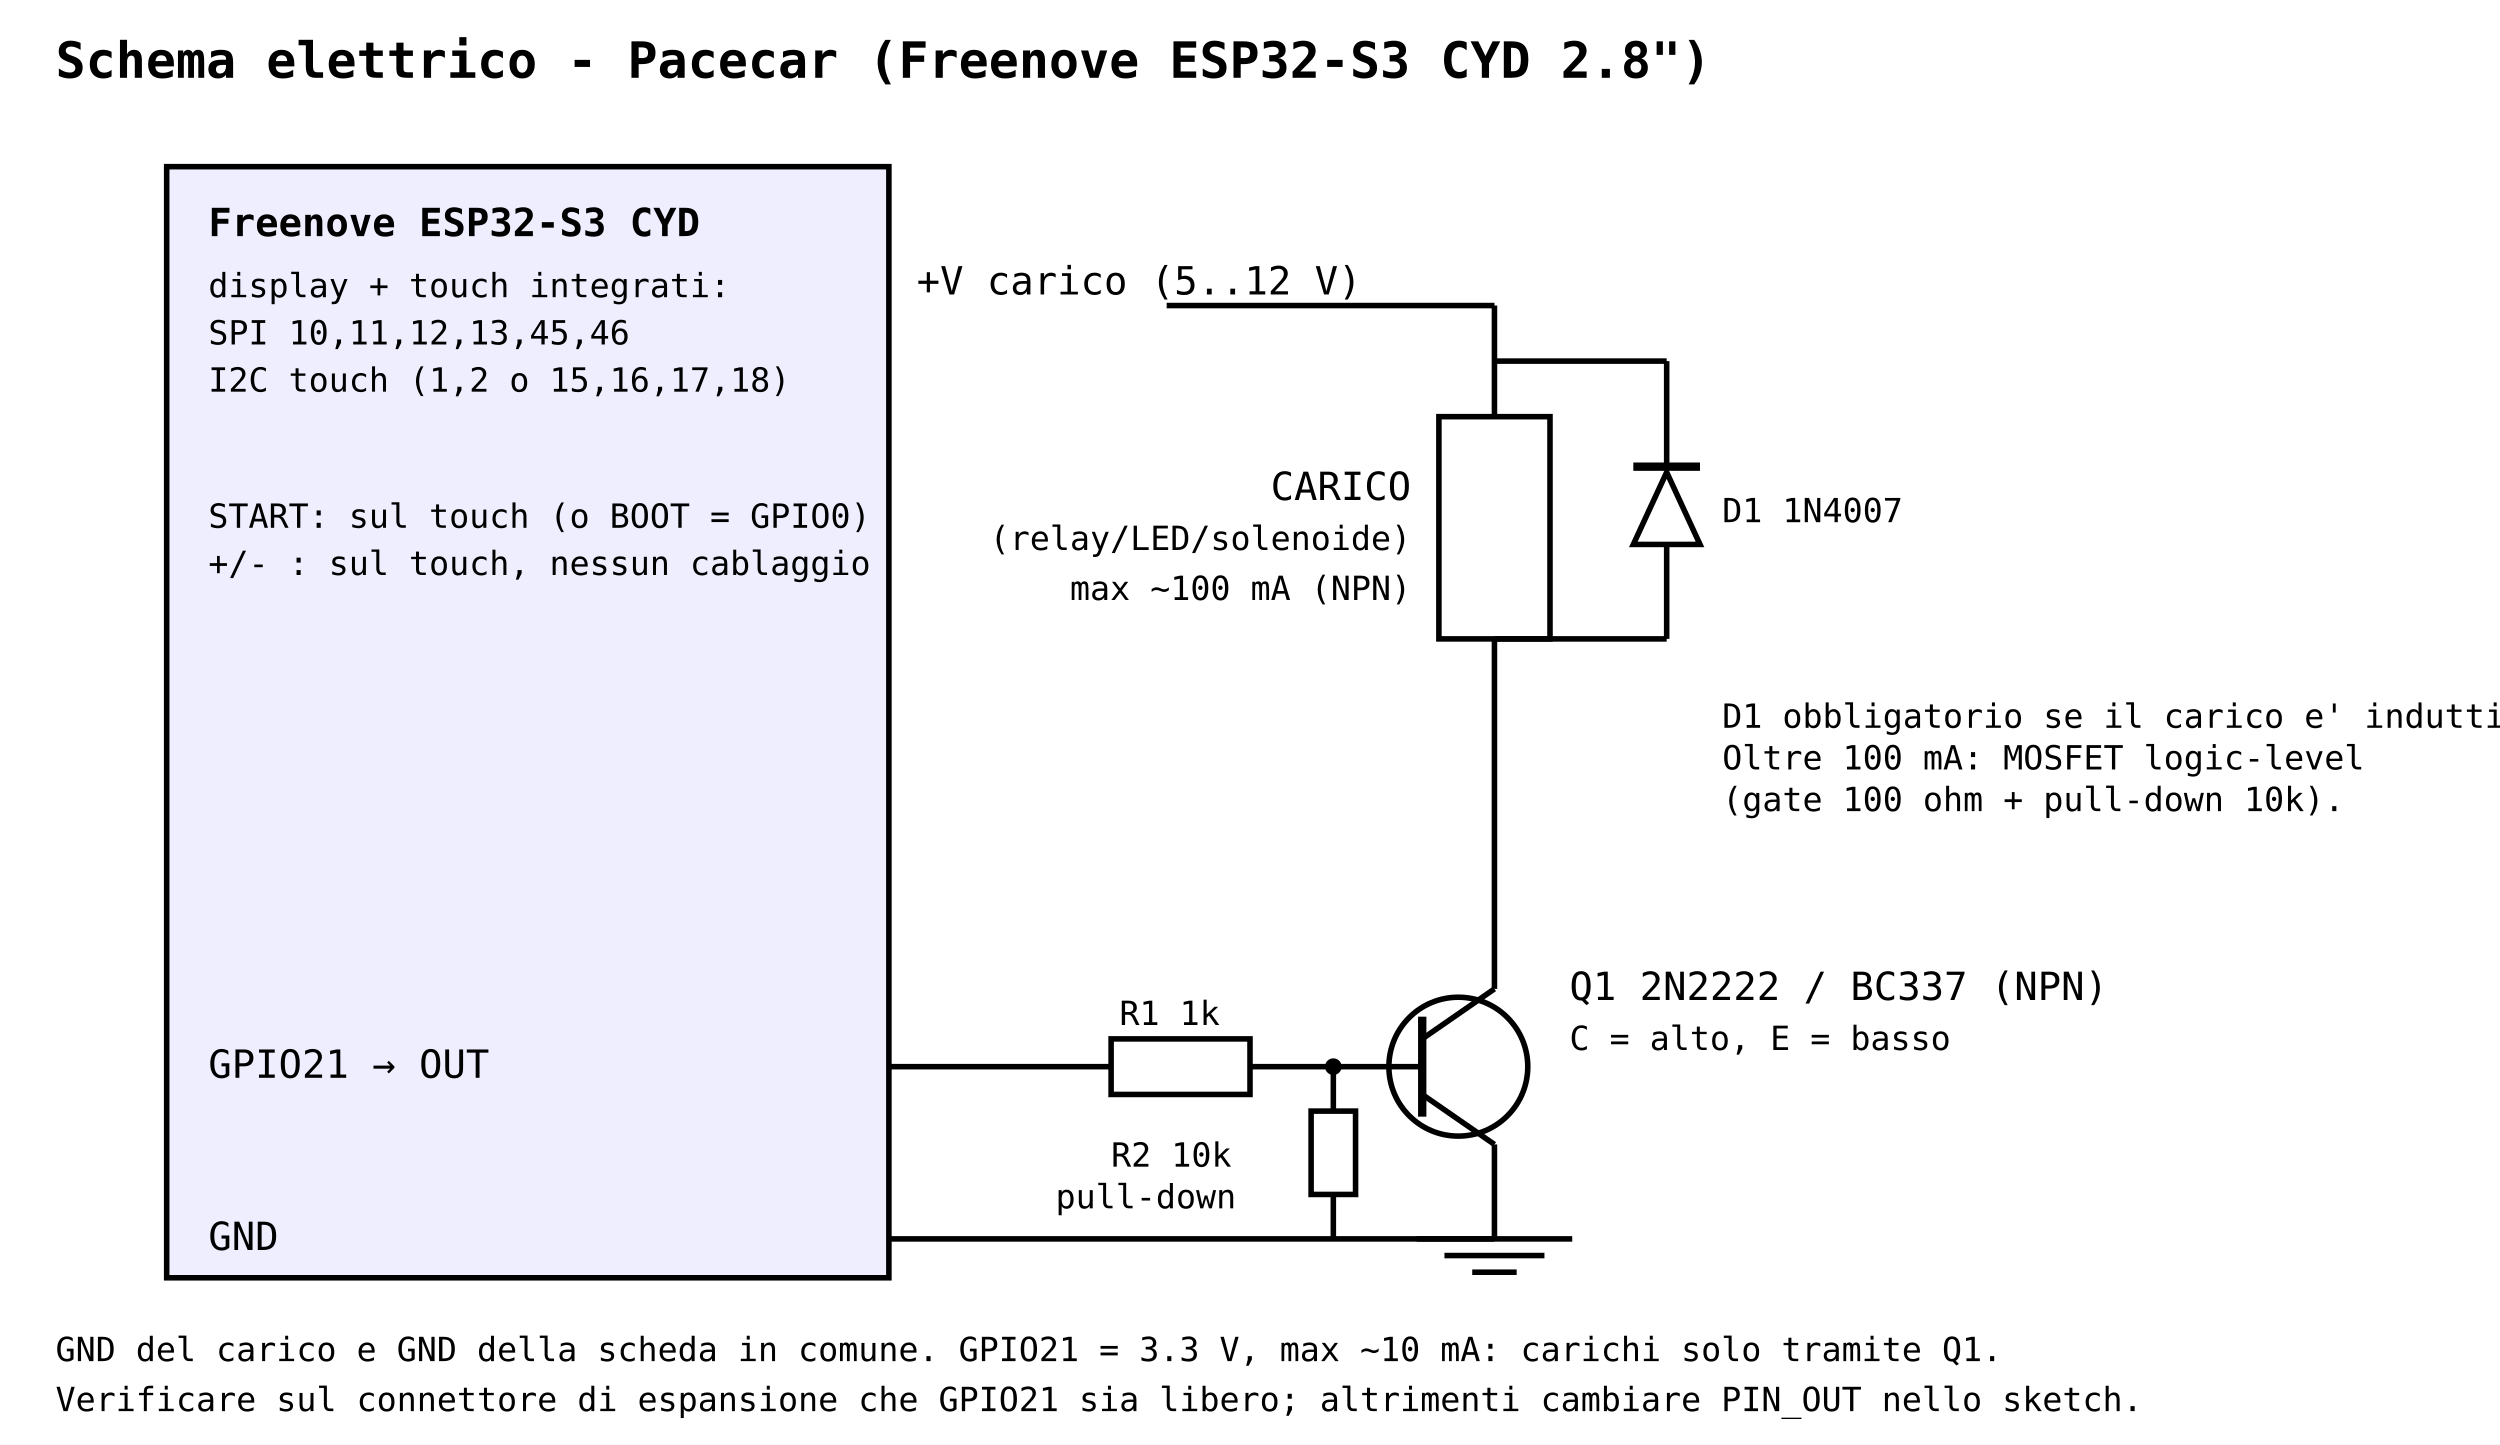
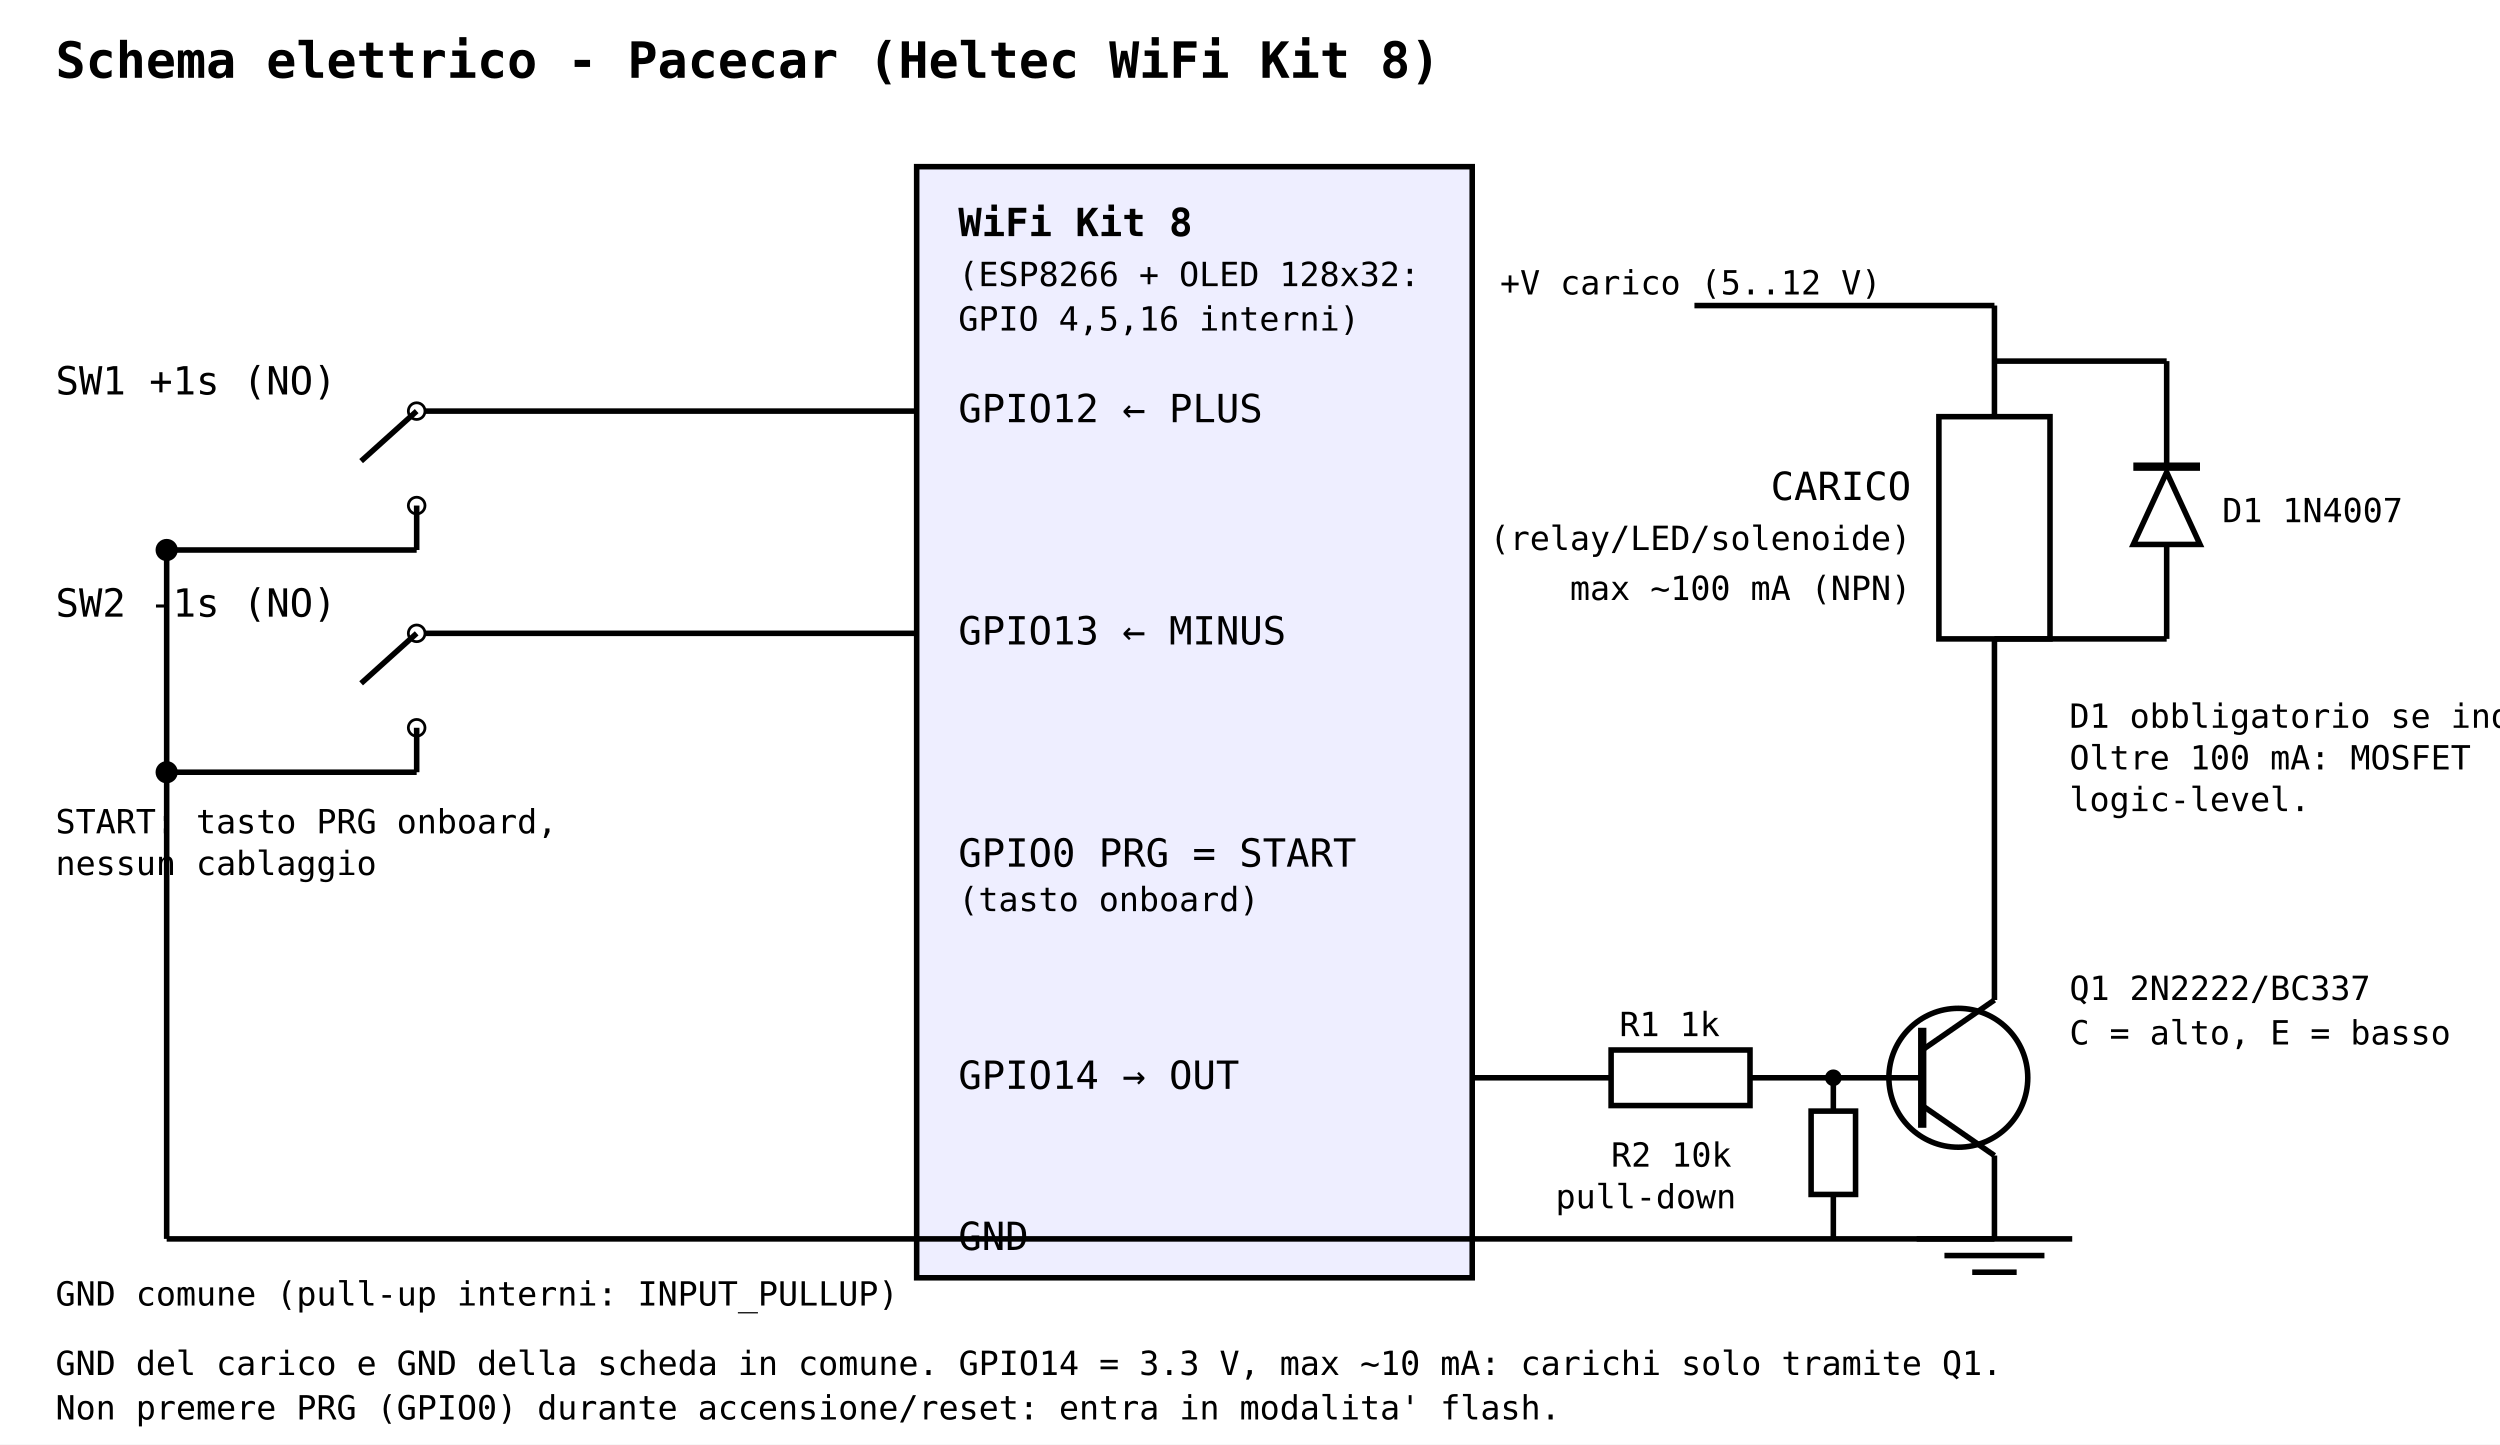
<svg xmlns="http://www.w3.org/2000/svg" viewBox="0 0 900 520" font-family="monospace" font-size="14">
  <rect width="900" height="520" fill="#fff" />
-   <text x="20" y="28" font-size="18" font-weight="bold">Schema elettrico - Pacecar (Freenove ESP32-S3 CYD 2.8")</text>
-   <rect x="60" y="60" width="260" height="400" fill="#eef" stroke="#000" stroke-width="2" />
-   <text x="75" y="85" font-weight="bold">Freenove ESP32-S3 CYD</text>
-   <text x="75" y="107" font-size="12">display + touch integrati:</text>
-   <text x="75" y="124" font-size="12">SPI 10,11,12,13,45,46</text>
-   <text x="75" y="141" font-size="12">I2C touch (1,2 o 15,16,17,18)</text>
-   <text x="75" y="190" font-size="12">START: sul touch (o BOOT = GPIO0)</text>
-   <text x="75" y="207" font-size="12">+/- : sul touch, nessun cablaggio</text>
-   <text x="75" y="388">GPIO21 → OUT</text>
-   <text x="75" y="450">GND</text>
-   <line x1="320" y1="384" x2="400" y2="384" stroke="#000" stroke-width="2" />
-   <rect x="400" y="374" width="50" height="20" fill="#fff" stroke="#000" stroke-width="2" />
-   <text x="403" y="369" font-size="12">R1 1k</text>
-   <line x1="450" y1="384" x2="500" y2="384" stroke="#000" stroke-width="2" />
-   <circle cx="525" cy="384" r="25" fill="#fff" stroke="#000" stroke-width="2" />
-   <line x1="512" y1="366" x2="512" y2="402" stroke="#000" stroke-width="3" />
-   <line x1="500" y1="384" x2="512" y2="384" stroke="#000" stroke-width="2" />
-   <line x1="512" y1="374" x2="538" y2="356" stroke="#000" stroke-width="2" />
-   <line x1="538" y1="356" x2="538" y2="230" stroke="#000" stroke-width="2" />
-   <line x1="512" y1="394" x2="538" y2="412" stroke="#000" stroke-width="2" />
-   <line x1="538" y1="412" x2="538" y2="446" stroke="#000" stroke-width="2" />
-   <line x1="320" y1="446" x2="538" y2="446" stroke="#000" stroke-width="2" />
-   <line x1="510" y1="446" x2="566" y2="446" stroke="#000" stroke-width="2" />
-   <line x1="520" y1="452" x2="556" y2="452" stroke="#000" stroke-width="2" />
-   <line x1="530" y1="458" x2="546" y2="458" stroke="#000" stroke-width="2" />
-   <text x="565" y="360">Q1 2N2222 / BC337 (NPN)</text>
-   <text x="565" y="378" font-size="12">C = alto, E = basso</text>
-   <line x1="480" y1="384" x2="480" y2="400" stroke="#000" stroke-width="2" />
-   <circle cx="480" cy="384" r="3" />
-   <rect x="472" y="400" width="16" height="30" fill="#fff" stroke="#000" stroke-width="2" />
-   <line x1="480" y1="430" x2="480" y2="446" stroke="#000" stroke-width="2" />
-   <text x="400" y="420" font-size="12">R2 10k</text>
-   <text x="380" y="435" font-size="12">pull-down</text>
-   <line x1="538" y1="110" x2="538" y2="150" stroke="#000" stroke-width="2" />
-   <rect x="518" y="150" width="40" height="80" fill="#fff" stroke="#000" stroke-width="2" />
-   <text x="508" y="180" text-anchor="end">CARICO</text>
-   <text x="508" y="198" font-size="12" text-anchor="end">(relay/LED/solenoide)</text>
-   <text x="508" y="216" font-size="12" text-anchor="end">max ~100 mA (NPN)</text>
-   <line x1="538" y1="110" x2="420" y2="110" stroke="#000" stroke-width="2" />
-   <text x="330" y="106">+V carico (5..12 V)</text>
-   <line x1="538" y1="130" x2="600" y2="130" stroke="#000" stroke-width="2" />
-   <line x1="600" y1="130" x2="600" y2="168" stroke="#000" stroke-width="2" />
-   <line x1="588" y1="168" x2="612" y2="168" stroke="#000" stroke-width="3" />
-   <polygon points="588,196 612,196 600,170" fill="#fff" stroke="#000" stroke-width="2" />
-   <line x1="600" y1="196" x2="600" y2="230" stroke="#000" stroke-width="2" />
-   <line x1="600" y1="230" x2="538" y2="230" stroke="#000" stroke-width="2" />
-   <text x="620" y="188" font-size="12">D1 1N4007</text>
-   <text x="620" y="262" font-size="12">D1 obbligatorio se il carico e' induttivo.</text>
-   <text x="620" y="277" font-size="12">Oltre 100 mA: MOSFET logic-level</text>
-   <text x="620" y="292" font-size="12">(gate 100 ohm + pull-down 10k).</text>
-   <text x="20" y="490" font-size="12">GND del carico e GND della scheda in comune. GPIO21 = 3.3 V, max ~10 mA: carichi solo tramite Q1.</text>
-   <text x="20" y="508" font-size="12">Verificare sul connettore di espansione che GPIO21 sia libero; altrimenti cambiare PIN_OUT nello sketch.</text>
+   <text x="20" y="28" font-size="18" font-weight="bold">Schema elettrico - Pacecar (Heltec WiFi Kit 8)</text>
+   <rect x="330" y="60" width="200" height="400" fill="#eef" stroke="#000" stroke-width="2" />
+   <text x="345" y="85" font-weight="bold">WiFi Kit 8</text>
+   <text x="345" y="103" font-size="12">(ESP8266 + OLED 128x32:</text>
+   <text x="345" y="119" font-size="12">GPIO 4,5,16 interni)</text>
+   <text x="345" y="152">GPIO12 ← PLUS</text>
+   <text x="345" y="232">GPIO13 ← MINUS</text>
+   <text x="345" y="312">GPIO0  PRG = START</text>
+   <text x="345" y="328" font-size="12">(tasto onboard)</text>
+   <text x="345" y="392">GPIO14 → OUT</text>
+   <text x="345" y="450">GND</text>
+   <line x1="330" y1="148" x2="150" y2="148" stroke="#000" stroke-width="2" />
+   <circle cx="150" cy="148" r="3" fill="#fff" stroke="#000" />
+   <line x1="150" y1="148" x2="130" y2="166" stroke="#000" stroke-width="2" />
+   <circle cx="150" cy="182" r="3" fill="#fff" stroke="#000" />
+   <line x1="150" y1="182" x2="150" y2="198" stroke="#000" stroke-width="2" />
+   <line x1="150" y1="198" x2="60" y2="198" stroke="#000" stroke-width="2" />
+   <circle cx="60" cy="198" r="4" />
+   <text x="20" y="142">SW1 +1s (NO)</text>
+   <line x1="330" y1="228" x2="150" y2="228" stroke="#000" stroke-width="2" />
+   <circle cx="150" cy="228" r="3" fill="#fff" stroke="#000" />
+   <line x1="150" y1="228" x2="130" y2="246" stroke="#000" stroke-width="2" />
+   <circle cx="150" cy="262" r="3" fill="#fff" stroke="#000" />
+   <line x1="150" y1="262" x2="150" y2="278" stroke="#000" stroke-width="2" />
+   <line x1="150" y1="278" x2="60" y2="278" stroke="#000" stroke-width="2" />
+   <circle cx="60" cy="278" r="4" />
+   <text x="20" y="222">SW2 -1s (NO)</text>
+   <line x1="60" y1="198" x2="60" y2="278" stroke="#000" stroke-width="2" />
+   <line x1="60" y1="278" x2="60" y2="446" stroke="#000" stroke-width="2" />
+   <line x1="60" y1="446" x2="330" y2="446" stroke="#000" stroke-width="2" />
+   <text x="20" y="470" font-size="12">GND comune (pull-up interni: INPUT_PULLUP)</text>
+   <text x="20" y="300" font-size="12">START: tasto PRG onboard,</text>
+   <text x="20" y="315" font-size="12">nessun cablaggio</text>
+   <line x1="530" y1="388" x2="580" y2="388" stroke="#000" stroke-width="2" />
+   <rect x="580" y="378" width="50" height="20" fill="#fff" stroke="#000" stroke-width="2" />
+   <text x="583" y="373" font-size="12">R1 1k</text>
+   <line x1="630" y1="388" x2="680" y2="388" stroke="#000" stroke-width="2" />
+   <circle cx="705" cy="388" r="25" fill="#fff" stroke="#000" stroke-width="2" />
+   <line x1="692" y1="370" x2="692" y2="406" stroke="#000" stroke-width="3" />
+   <line x1="680" y1="388" x2="692" y2="388" stroke="#000" stroke-width="2" />
+   <line x1="692" y1="378" x2="718" y2="360" stroke="#000" stroke-width="2" />
+   <line x1="718" y1="360" x2="718" y2="230" stroke="#000" stroke-width="2" />
+   <line x1="692" y1="398" x2="718" y2="416" stroke="#000" stroke-width="2" />
+   <line x1="718" y1="416" x2="718" y2="446" stroke="#000" stroke-width="2" />
+   <line x1="330" y1="446" x2="718" y2="446" stroke="#000" stroke-width="2" />
+   <line x1="690" y1="446" x2="746" y2="446" stroke="#000" stroke-width="2" />
+   <line x1="700" y1="452" x2="736" y2="452" stroke="#000" stroke-width="2" />
+   <line x1="710" y1="458" x2="726" y2="458" stroke="#000" stroke-width="2" />
+   <text x="745" y="360" font-size="12">Q1 2N2222/BC337</text>
+   <text x="745" y="376" font-size="12">C = alto, E = basso</text>
+   <line x1="660" y1="388" x2="660" y2="400" stroke="#000" stroke-width="2" />
+   <circle cx="660" cy="388" r="3" />
+   <rect x="652" y="400" width="16" height="30" fill="#fff" stroke="#000" stroke-width="2" />
+   <line x1="660" y1="430" x2="660" y2="446" stroke="#000" stroke-width="2" />
+   <text x="580" y="420" font-size="12">R2 10k</text>
+   <text x="560" y="435" font-size="12">pull-down</text>
+   <line x1="718" y1="110" x2="718" y2="150" stroke="#000" stroke-width="2" />
+   <rect x="698" y="150" width="40" height="80" fill="#fff" stroke="#000" stroke-width="2" />
+   <text x="688" y="180" text-anchor="end">CARICO</text>
+   <text x="688" y="198" font-size="12" text-anchor="end">(relay/LED/solenoide)</text>
+   <text x="688" y="216" font-size="12" text-anchor="end">max ~100 mA (NPN)</text>
+   <line x1="718" y1="110" x2="610" y2="110" stroke="#000" stroke-width="2" />
+   <text x="540" y="106" font-size="12">+V carico (5..12 V)</text>
+   <line x1="718" y1="130" x2="780" y2="130" stroke="#000" stroke-width="2" />
+   <line x1="780" y1="130" x2="780" y2="168" stroke="#000" stroke-width="2" />
+   <line x1="768" y1="168" x2="792" y2="168" stroke="#000" stroke-width="3" />
+   <polygon points="768,196 792,196 780,170" fill="#fff" stroke="#000" stroke-width="2" />
+   <line x1="780" y1="196" x2="780" y2="230" stroke="#000" stroke-width="2" />
+   <line x1="780" y1="230" x2="718" y2="230" stroke="#000" stroke-width="2" />
+   <text x="800" y="188" font-size="12">D1 1N4007</text>
+   <text x="745" y="262" font-size="12">D1 obbligatorio se induttivo.</text>
+   <text x="745" y="277" font-size="12">Oltre 100 mA: MOSFET</text>
+   <text x="745" y="292" font-size="12">logic-level.</text>
+   <text x="20" y="495" font-size="12">GND del carico e GND della scheda in comune. GPIO14 = 3.3 V, max ~10 mA: carichi solo tramite Q1.</text>
+   <text x="20" y="511" font-size="12">Non premere PRG (GPIO0) durante accensione/reset: entra in modalita' flash.</text>
</svg>
